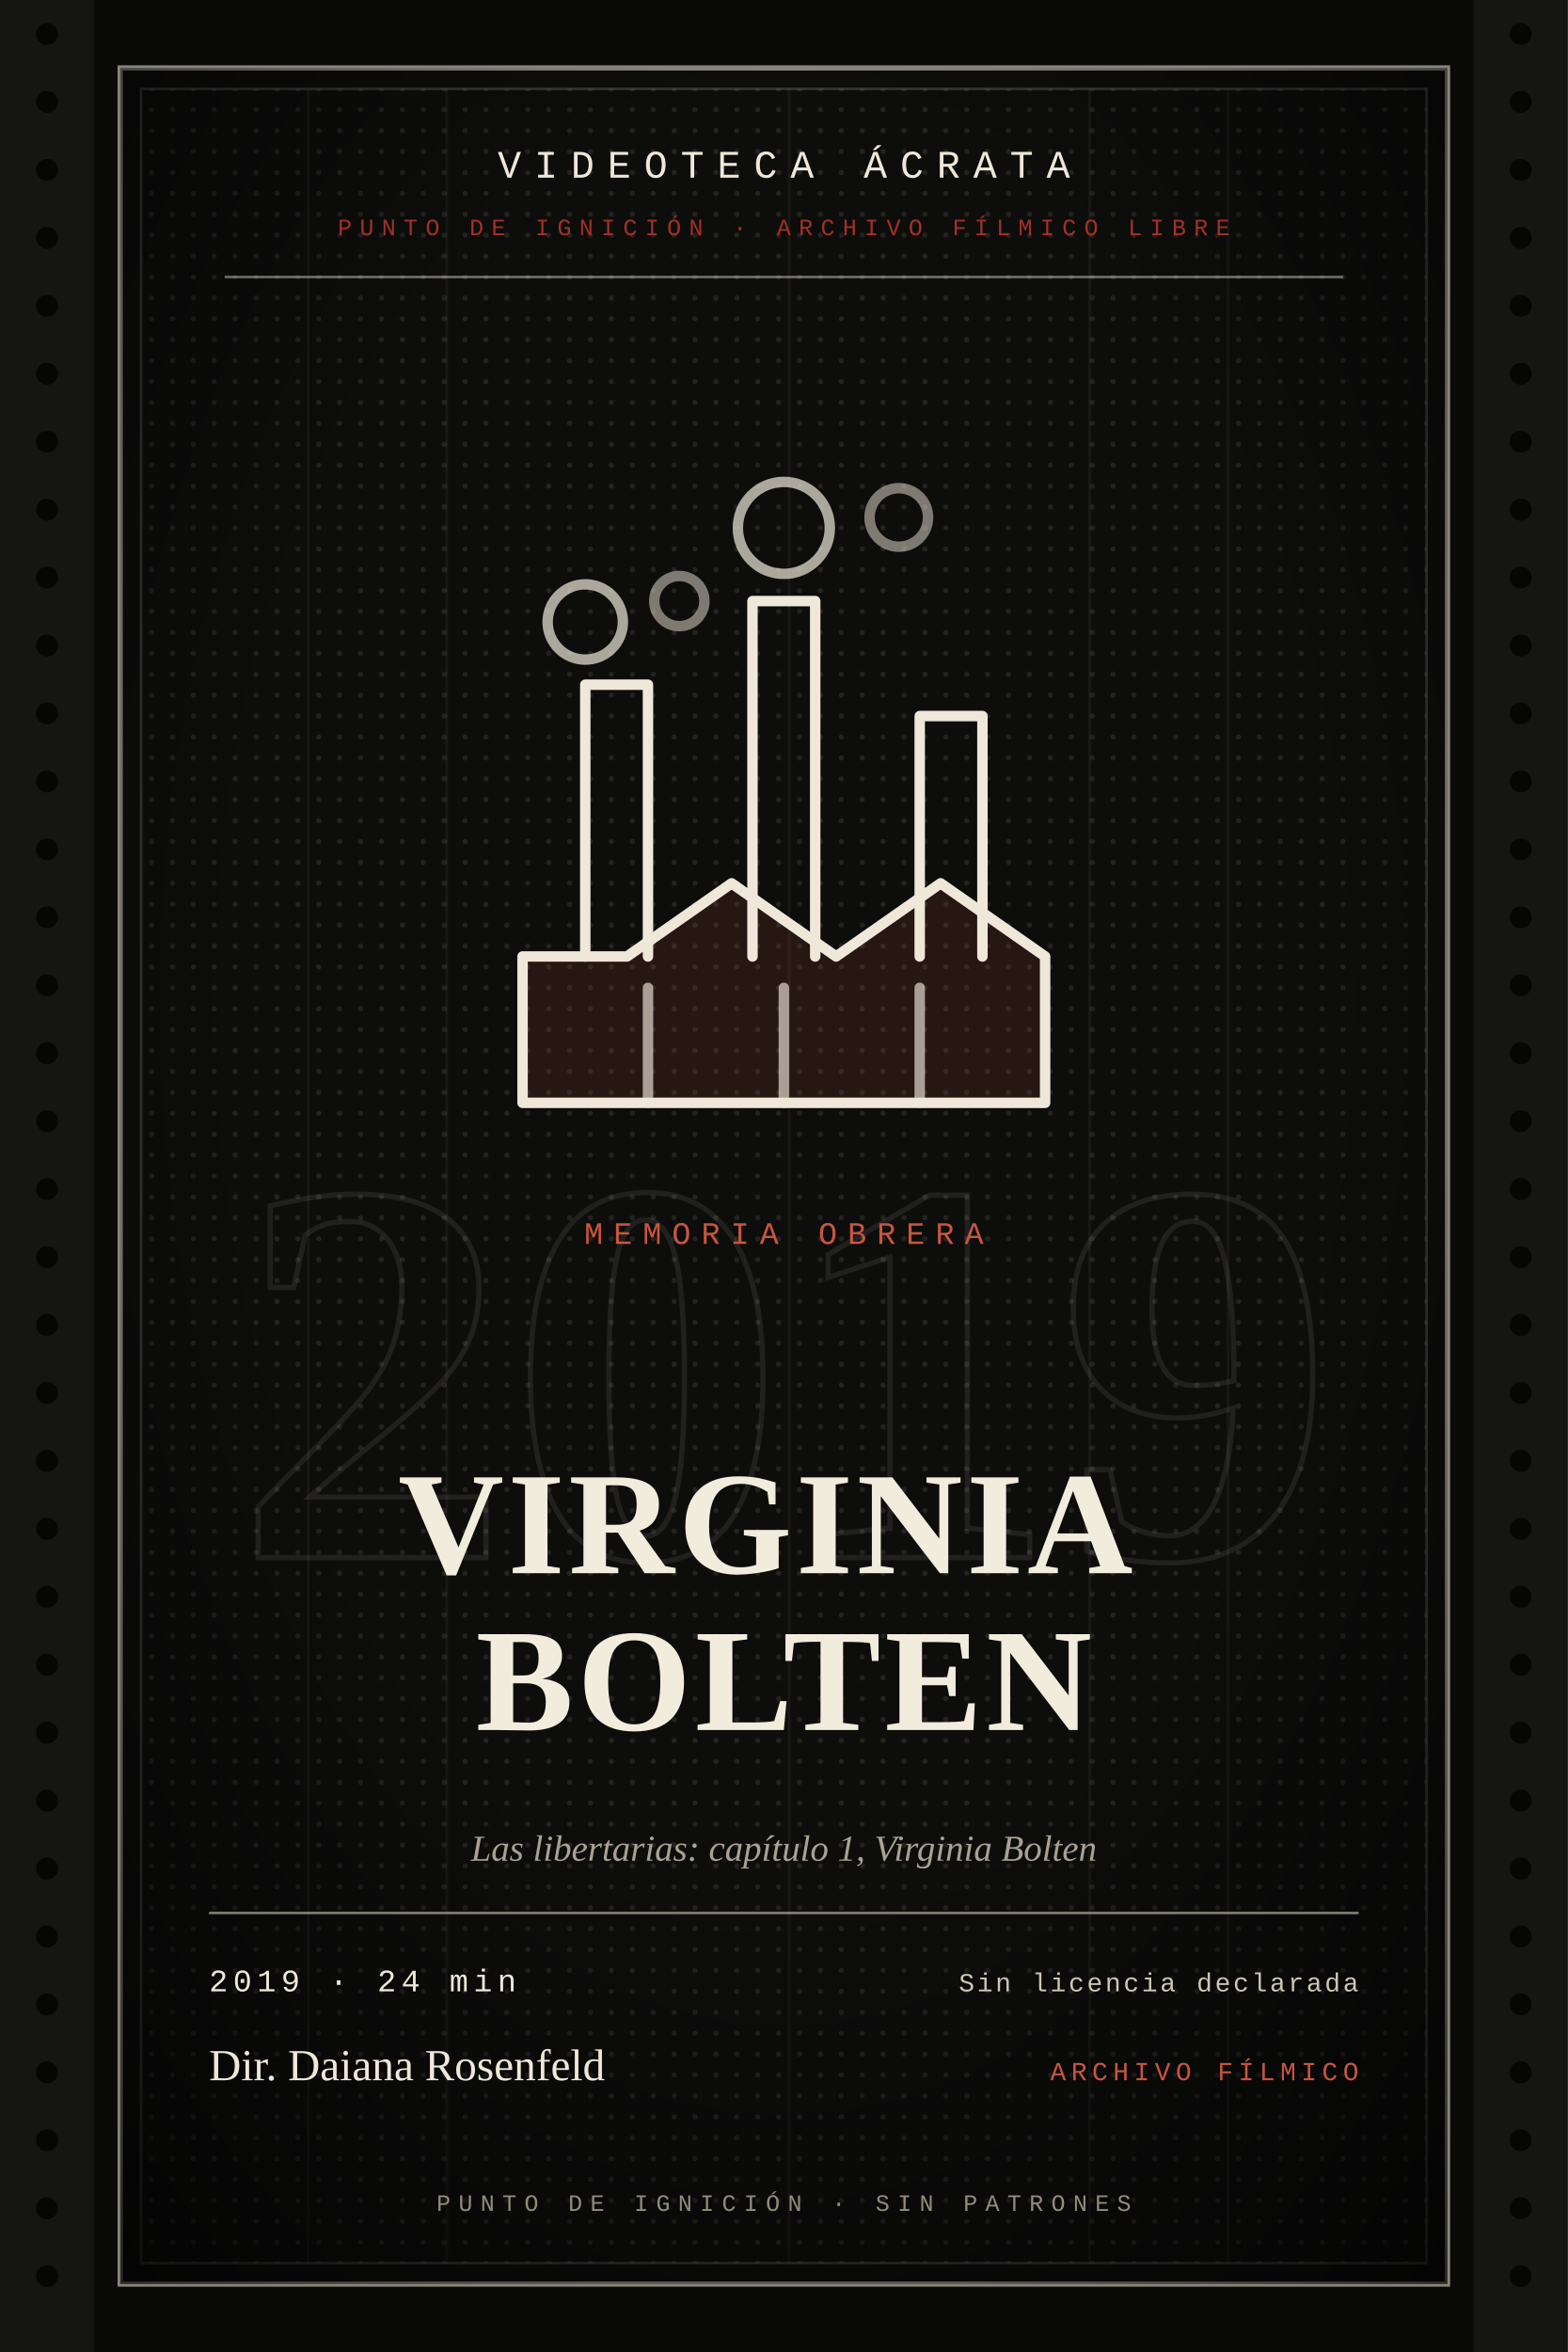
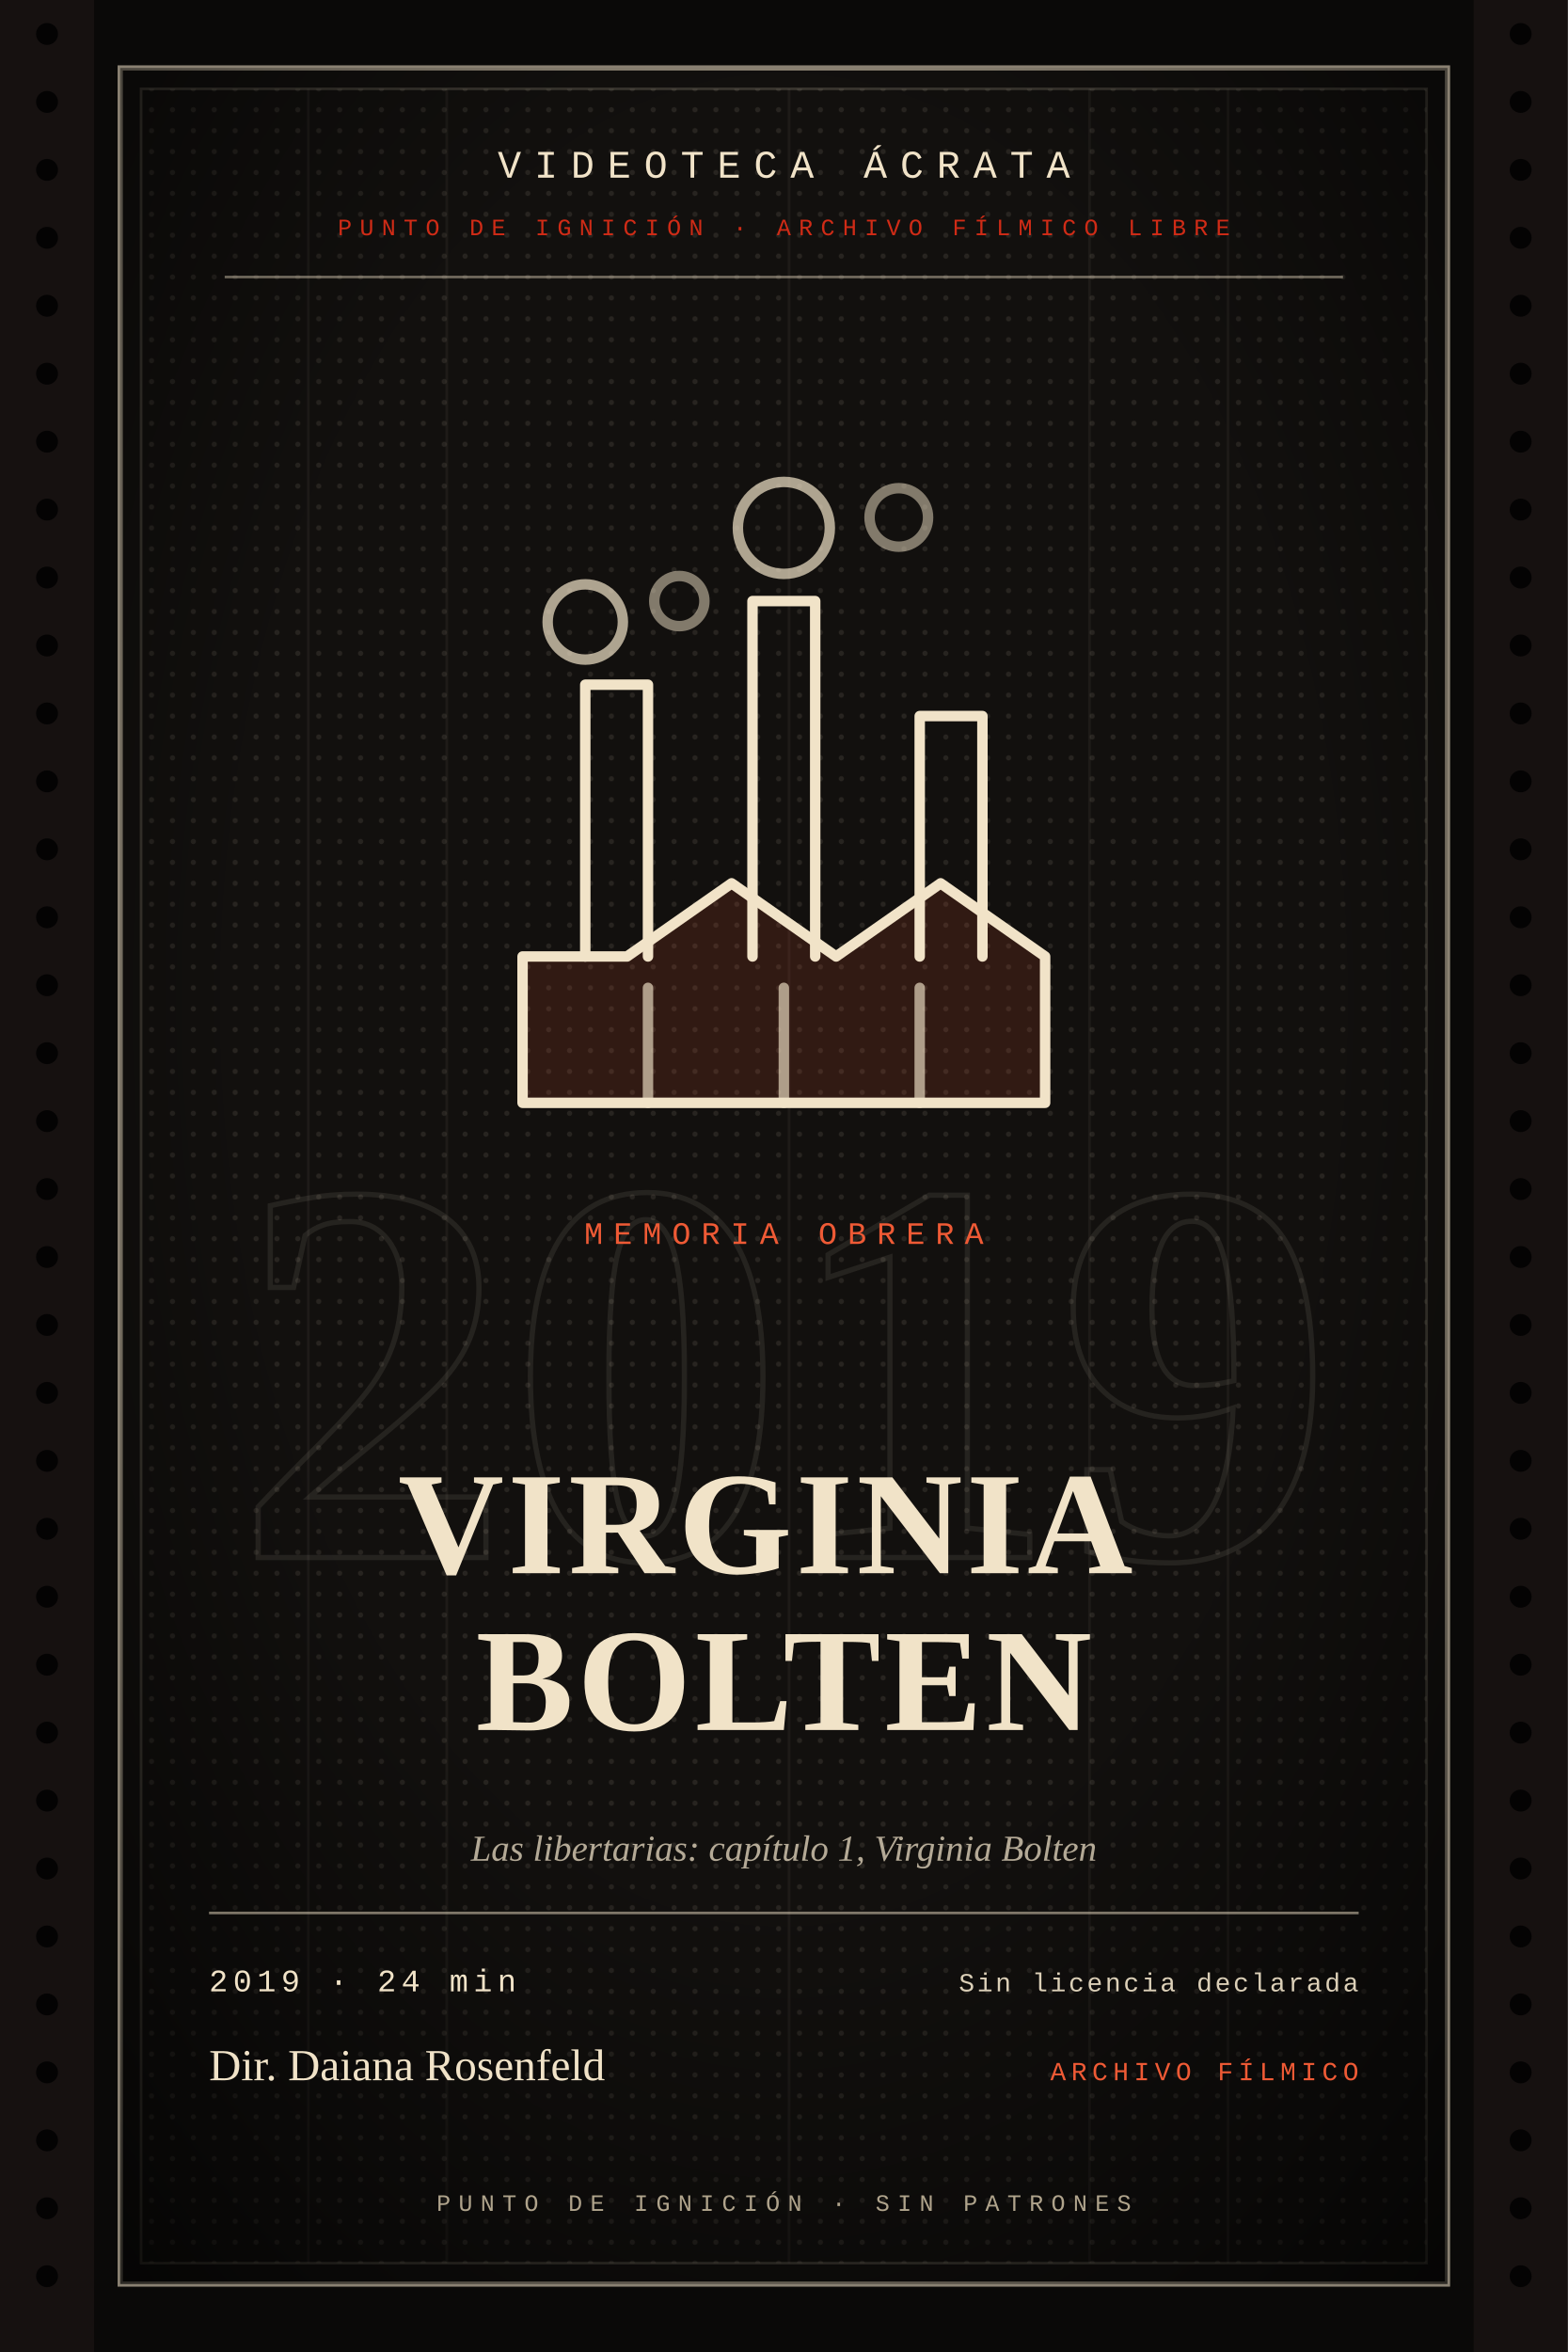
<svg xmlns="http://www.w3.org/2000/svg" viewBox="0 0 600 900" width="600" height="900" role="img" aria-labelledby="titulo-virginia-bolten desc-virginia-bolten">
  <defs>
    <pattern id="grano-n" width="8" height="8" patternUnits="userSpaceOnUse">
-       <circle cx="2" cy="2" r="1" fill="#f2ecdc" opacity=".14" />
+       <circle cx="2" cy="2" r="1" fill="#f1e3c8" opacity=".14" />
    </pattern>
    <radialGradient id="vineta-n" cx=".5" cy=".42" r=".78">
      <stop offset="52%" stop-color="#000" stop-opacity="0" />
      <stop offset="100%" stop-color="#000" stop-opacity=".72" />
    </radialGradient>
  </defs>
-   <rect width="600" height="900" fill="#0a0a09" />
-   <rect x="0" y="0" width="36" height="900" fill="#151513" />
-   <rect x="564" y="0" width="36" height="900" fill="#151513" />
-   <g fill="#060605">
+   <rect width="600" height="900" fill="#0a0908" />
+   <rect x="0" y="0" width="36" height="900" fill="#161110" />
+   <rect x="564" y="0" width="36" height="900" fill="#161110" />
+   <g fill="#040303">
    <circle cx="18" cy="13" r="4.2" />
    <circle cx="582" cy="13" r="4.2" />
    <circle cx="18" cy="39" r="4.2" />
    <circle cx="582" cy="39" r="4.2" />
    <circle cx="18" cy="65" r="4.2" />
    <circle cx="582" cy="65" r="4.2" />
    <circle cx="18" cy="91" r="4.2" />
    <circle cx="582" cy="91" r="4.2" />
    <circle cx="18" cy="117" r="4.2" />
    <circle cx="582" cy="117" r="4.2" />
    <circle cx="18" cy="143" r="4.2" />
    <circle cx="582" cy="143" r="4.2" />
    <circle cx="18" cy="169" r="4.2" />
    <circle cx="582" cy="169" r="4.2" />
    <circle cx="18" cy="195" r="4.2" />
    <circle cx="582" cy="195" r="4.2" />
    <circle cx="18" cy="221" r="4.2" />
    <circle cx="582" cy="221" r="4.2" />
    <circle cx="18" cy="247" r="4.2" />
    <circle cx="582" cy="247" r="4.2" />
    <circle cx="18" cy="273" r="4.2" />
    <circle cx="582" cy="273" r="4.2" />
    <circle cx="18" cy="299" r="4.2" />
    <circle cx="582" cy="299" r="4.2" />
    <circle cx="18" cy="325" r="4.2" />
    <circle cx="582" cy="325" r="4.2" />
    <circle cx="18" cy="351" r="4.2" />
    <circle cx="582" cy="351" r="4.2" />
    <circle cx="18" cy="377" r="4.2" />
    <circle cx="582" cy="377" r="4.2" />
    <circle cx="18" cy="403" r="4.2" />
    <circle cx="582" cy="403" r="4.2" />
    <circle cx="18" cy="429" r="4.2" />
    <circle cx="582" cy="429" r="4.2" />
    <circle cx="18" cy="455" r="4.2" />
    <circle cx="582" cy="455" r="4.2" />
    <circle cx="18" cy="481" r="4.2" />
    <circle cx="582" cy="481" r="4.2" />
    <circle cx="18" cy="507" r="4.2" />
    <circle cx="582" cy="507" r="4.2" />
    <circle cx="18" cy="533" r="4.2" />
    <circle cx="582" cy="533" r="4.2" />
    <circle cx="18" cy="559" r="4.2" />
    <circle cx="582" cy="559" r="4.2" />
    <circle cx="18" cy="585" r="4.2" />
    <circle cx="582" cy="585" r="4.2" />
    <circle cx="18" cy="611" r="4.2" />
    <circle cx="582" cy="611" r="4.2" />
    <circle cx="18" cy="637" r="4.2" />
    <circle cx="582" cy="637" r="4.2" />
    <circle cx="18" cy="663" r="4.2" />
    <circle cx="582" cy="663" r="4.2" />
    <circle cx="18" cy="689" r="4.2" />
    <circle cx="582" cy="689" r="4.2" />
    <circle cx="18" cy="715" r="4.2" />
    <circle cx="582" cy="715" r="4.2" />
    <circle cx="18" cy="741" r="4.2" />
    <circle cx="582" cy="741" r="4.2" />
    <circle cx="18" cy="767" r="4.2" />
    <circle cx="582" cy="767" r="4.2" />
    <circle cx="18" cy="793" r="4.2" />
    <circle cx="582" cy="793" r="4.2" />
    <circle cx="18" cy="819" r="4.2" />
    <circle cx="582" cy="819" r="4.2" />
    <circle cx="18" cy="845" r="4.2" />
    <circle cx="582" cy="845" r="4.2" />
    <circle cx="18" cy="871" r="4.2" />
    <circle cx="582" cy="871" r="4.2" />
  </g>
-   <rect x="46" y="26" width="508" height="848" fill="#0d0d0c" stroke="#efe8d8" stroke-width="2" stroke-opacity=".55" />
-   <rect x="54" y="34" width="492" height="832" fill="none" stroke="#efe8d8" stroke-width="1" stroke-opacity=".18" />
+   <rect x="46" y="26" width="508" height="848" fill="#12100e" stroke="#f1e3c8" stroke-width="2" stroke-opacity=".55" />
+   <rect x="54" y="34" width="492" height="832" fill="none" stroke="#f1e3c8" stroke-width="1" stroke-opacity=".18" />
  <rect x="54" y="34" width="492" height="832" fill="url(#grano-n)" opacity=".7" />
-   <g stroke="#efe8d8" stroke-opacity=".055" stroke-width="1">
+   <g stroke="#f1e3c8" stroke-opacity=".055" stroke-width="1">
    <path d="M118 34V866" />
    <path d="M171 34V866" />
    <path d="M302 34V866" />
    <path d="M417 34V866" />
    <path d="M470 34V866" />
  </g>
  <rect x="46" y="26" width="508" height="848" fill="url(#vineta-n)" />
-   <text x="300" y="68" text-anchor="middle" font-family="'Courier Prime', 'Courier New', monospace" font-size="15" letter-spacing="5" fill="#efe8d8">VIDEOTECA ÁCRATA</text>
-   <text x="300" y="90" text-anchor="middle" font-family="'Courier Prime', 'Courier New', monospace" font-size="9" letter-spacing="3" fill="#a33124">PUNTO DE IGNICIÓN · ARCHIVO FÍLMICO LIBRE</text>
-   <path d="M86 106 L514 106" stroke="#efe8d8" stroke-width="1" stroke-opacity=".42" />
-   <text x="300" y="596" text-anchor="middle" font-family="Georgia, 'Times New Roman', serif" font-weight="700" font-size="210" fill="none" stroke="#efe8d8" stroke-width="2" stroke-opacity=".09">2019</text>
+   <text x="300" y="68" text-anchor="middle" font-family="'Courier Prime', 'Courier New', monospace" font-size="15" letter-spacing="5" fill="#f1e3c8">VIDEOTECA ÁCRATA</text>
+   <text x="300" y="90" text-anchor="middle" font-family="'Courier Prime', 'Courier New', monospace" font-size="9" letter-spacing="3" fill="#d02b16">PUNTO DE IGNICIÓN · ARCHIVO FÍLMICO LIBRE</text>
+   <path d="M86 106 L514 106" stroke="#f1e3c8" stroke-width="1" stroke-opacity=".42" />
+   <text x="300" y="596" text-anchor="middle" font-family="Georgia, 'Times New Roman', serif" font-weight="700" font-size="210" fill="none" stroke="#f1e3c8" stroke-width="2" stroke-opacity=".09">2019</text>
  <g transform="translate(300 322) scale(0.8)">
    <g>
-       <path d="M-125 55 L-125 125 L125 125 L125 55 L75 20 L25 55 L-25 20 L-75 55 Z" fill="#c8563f" opacity=".14" />
-       <path d="M-125 55 L-125 125 L125 125 L125 55 L75 20 L25 55 L-25 20 L-75 55 Z" fill="none" stroke="#efe8d8" stroke-width="5" stroke-linecap="round" stroke-linejoin="round" />
-       <path d="M-95 55 L-95 -75 L-65 -75 L-65 55" fill="none" stroke="#efe8d8" stroke-width="5" stroke-linecap="round" stroke-linejoin="round" />
-       <path d="M-15 55 L-15 -115 L15 -115 L15 55" fill="none" stroke="#efe8d8" stroke-width="5" stroke-linecap="round" stroke-linejoin="round" />
-       <path d="M65 55 L65 -60 L95 -60 L95 55" fill="none" stroke="#efe8d8" stroke-width="5" stroke-linecap="round" stroke-linejoin="round" />
-       <path d="M-65 125 L-65 70 M0 125 L0 70 M65 125 L65 70" fill="none" stroke="#efe8d8" stroke-width="5" stroke-linecap="round" stroke-linejoin="round" opacity=".65" />
-       <circle cx="-95" cy="-105" r="18" fill="none" stroke="#efe8d8" stroke-width="5" stroke-linecap="round" stroke-linejoin="round" opacity=".7" />
-       <circle cx="-50" cy="-115" r="12" fill="none" stroke="#efe8d8" stroke-width="5" stroke-linecap="round" stroke-linejoin="round" opacity=".5" />
-       <circle cx="0" cy="-150" r="22" fill="none" stroke="#efe8d8" stroke-width="5" stroke-linecap="round" stroke-linejoin="round" opacity=".7" />
-       <circle cx="55" cy="-155" r="14" fill="none" stroke="#efe8d8" stroke-width="5" stroke-linecap="round" stroke-linejoin="round" opacity=".5" />
+       <path d="M-125 55 L-125 125 L125 125 L125 55 L75 20 L25 55 L-25 20 L-75 55 Z" fill="#ef5a35" opacity=".14" />
+       <path d="M-125 55 L-125 125 L125 125 L125 55 L75 20 L25 55 L-25 20 L-75 55 Z" fill="none" stroke="#f1e3c8" stroke-width="5" stroke-linecap="round" stroke-linejoin="round" />
+       <path d="M-95 55 L-95 -75 L-65 -75 L-65 55" fill="none" stroke="#f1e3c8" stroke-width="5" stroke-linecap="round" stroke-linejoin="round" />
+       <path d="M-15 55 L-15 -115 L15 -115 L15 55" fill="none" stroke="#f1e3c8" stroke-width="5" stroke-linecap="round" stroke-linejoin="round" />
+       <path d="M65 55 L65 -60 L95 -60 L95 55" fill="none" stroke="#f1e3c8" stroke-width="5" stroke-linecap="round" stroke-linejoin="round" />
+       <path d="M-65 125 L-65 70 M0 125 L0 70 M65 125 L65 70" fill="none" stroke="#f1e3c8" stroke-width="5" stroke-linecap="round" stroke-linejoin="round" opacity=".65" />
+       <circle cx="-95" cy="-105" r="18" fill="none" stroke="#f1e3c8" stroke-width="5" stroke-linecap="round" stroke-linejoin="round" opacity=".7" />
+       <circle cx="-50" cy="-115" r="12" fill="none" stroke="#f1e3c8" stroke-width="5" stroke-linecap="round" stroke-linejoin="round" opacity=".5" />
+       <circle cx="0" cy="-150" r="22" fill="none" stroke="#f1e3c8" stroke-width="5" stroke-linecap="round" stroke-linejoin="round" opacity=".7" />
+       <circle cx="55" cy="-155" r="14" fill="none" stroke="#f1e3c8" stroke-width="5" stroke-linecap="round" stroke-linejoin="round" opacity=".5" />
    </g>
  </g>
-   <text x="300" y="476" text-anchor="middle" font-family="'Courier Prime', 'Courier New', monospace" font-size="12" letter-spacing="4" fill="#c8563f">MEMORIA OBRERA</text>
-   <text text-anchor="middle" font-family="Georgia, 'Times New Roman', serif" font-weight="700" font-size="56" letter-spacing="1.5" fill="#f2ecdc">
+   <text x="300" y="476" text-anchor="middle" font-family="'Courier Prime', 'Courier New', monospace" font-size="12" letter-spacing="4" fill="#ef5a35">MEMORIA OBRERA</text>
+   <text text-anchor="middle" font-family="Georgia, 'Times New Roman', serif" font-weight="700" font-size="56" letter-spacing="1.5" fill="#f1e3c8">
    <tspan x="300" y="602">VIRGINIA</tspan>
    <tspan x="300" y="662">BOLTEN</tspan>
  </text>
-   <text x="300" y="712" text-anchor="middle" font-family="Georgia, 'Times New Roman', serif" font-style="italic" font-size="14" fill="#cfc7b4" opacity=".8">Las libertarias: capítulo 1, Virginia Bolten</text>
-   <path d="M80 732 L520 732" stroke="#efe8d8" stroke-width="1" stroke-opacity=".5" />
-   <text x="80" y="762" font-family="'Courier Prime', 'Courier New', monospace" font-size="12" letter-spacing="2" fill="#efe8d8">2019 · 24 min</text>
-   <text x="520" y="762" text-anchor="end" font-family="'Courier Prime', 'Courier New', monospace" font-size="10" letter-spacing="1" fill="#cfc7b4">Sin licencia declarada</text>
-   <text x="80" y="796" font-family="Georgia, 'Times New Roman', serif" font-size="17" fill="#efe8d8">Dir. Daiana Rosenfeld</text>
-   <text x="520" y="796" text-anchor="end" font-family="'Courier Prime', 'Courier New', monospace" font-size="10" letter-spacing="2" fill="#c8563f">ARCHIVO FÍLMICO</text>
-   <text x="300" y="846" text-anchor="middle" font-family="'Courier Prime', 'Courier New', monospace" font-size="9" letter-spacing="3" fill="#948c79">PUNTO DE IGNICIÓN · SIN PATRONES</text>
+   <text x="300" y="712" text-anchor="middle" font-family="Georgia, 'Times New Roman', serif" font-style="italic" font-size="14" fill="#dcd0b8" opacity=".8">Las libertarias: capítulo 1, Virginia Bolten</text>
+   <path d="M80 732 L520 732" stroke="#f1e3c8" stroke-width="1" stroke-opacity=".5" />
+   <text x="80" y="762" font-family="'Courier Prime', 'Courier New', monospace" font-size="12" letter-spacing="2" fill="#f1e3c8">2019 · 24 min</text>
+   <text x="520" y="762" text-anchor="end" font-family="'Courier Prime', 'Courier New', monospace" font-size="10" letter-spacing="1" fill="#dcd0b8">Sin licencia declarada</text>
+   <text x="80" y="796" font-family="Georgia, 'Times New Roman', serif" font-size="17" fill="#f1e3c8">Dir. Daiana Rosenfeld</text>
+   <text x="520" y="796" text-anchor="end" font-family="'Courier Prime', 'Courier New', monospace" font-size="10" letter-spacing="2" fill="#ef5a35">ARCHIVO FÍLMICO</text>
+   <text x="300" y="846" text-anchor="middle" font-family="'Courier Prime', 'Courier New', monospace" font-size="9" letter-spacing="3" fill="#b0a48c">PUNTO DE IGNICIÓN · SIN PATRONES</text>
</svg>
